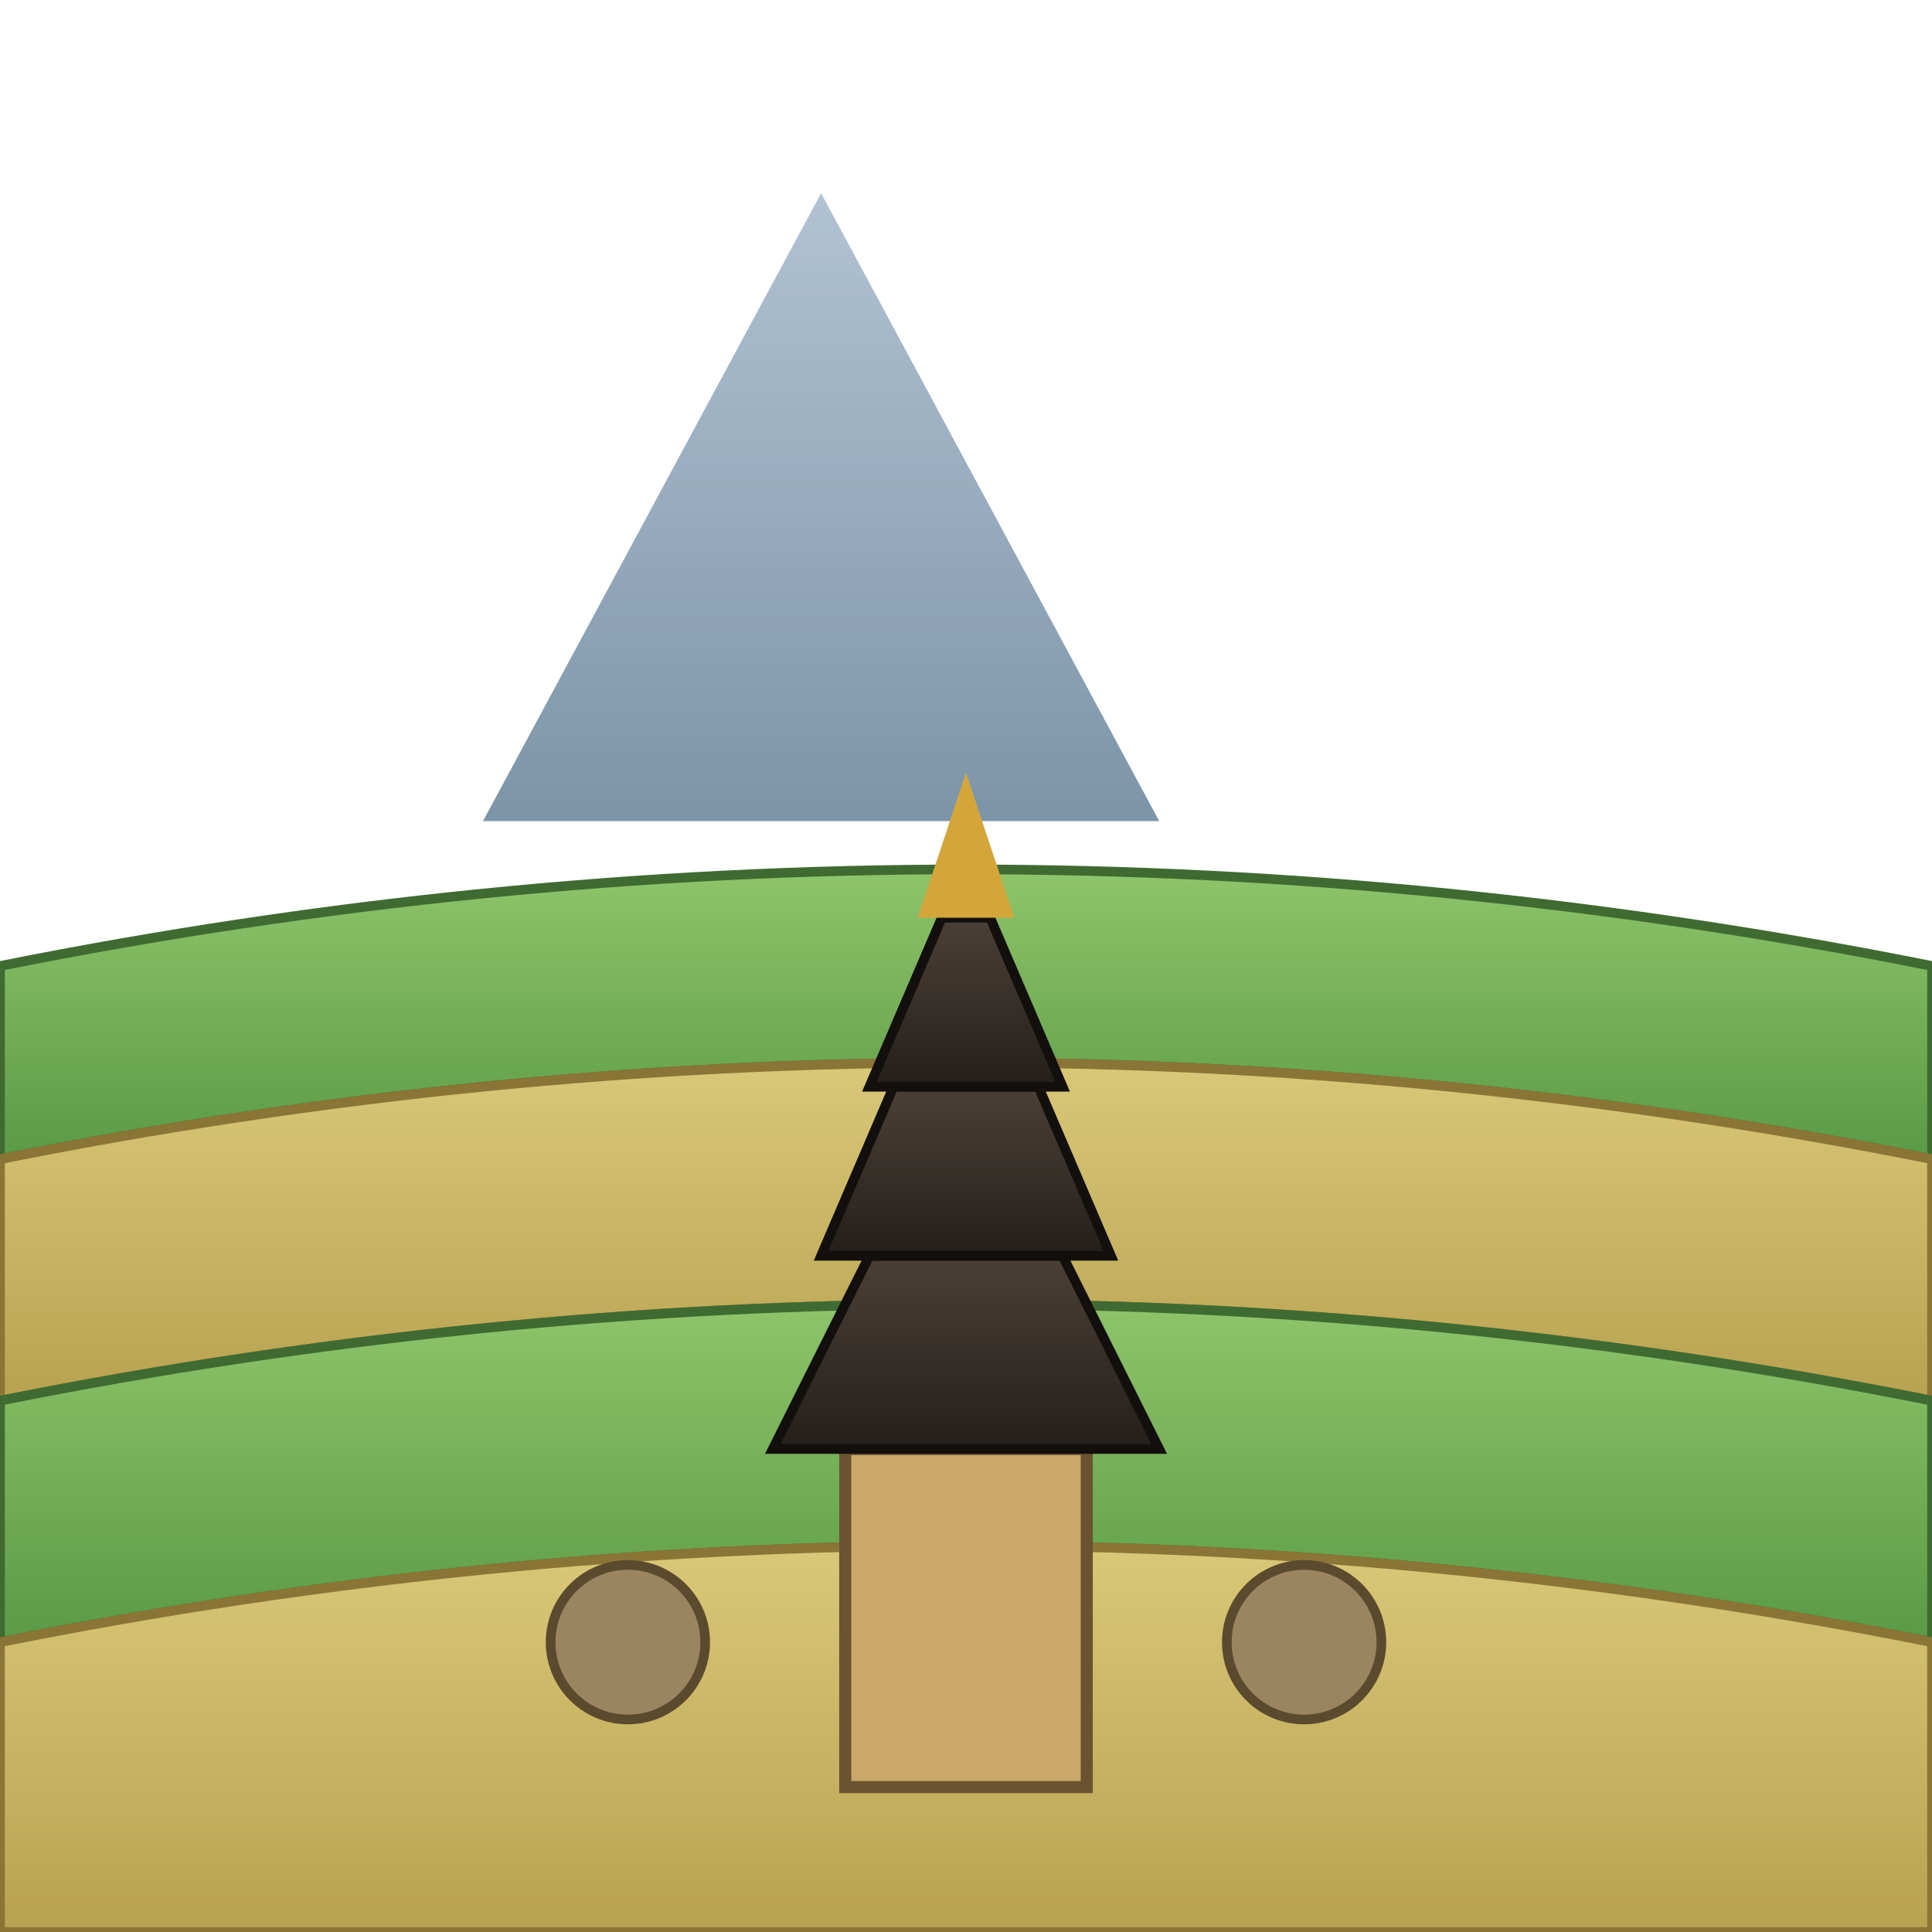
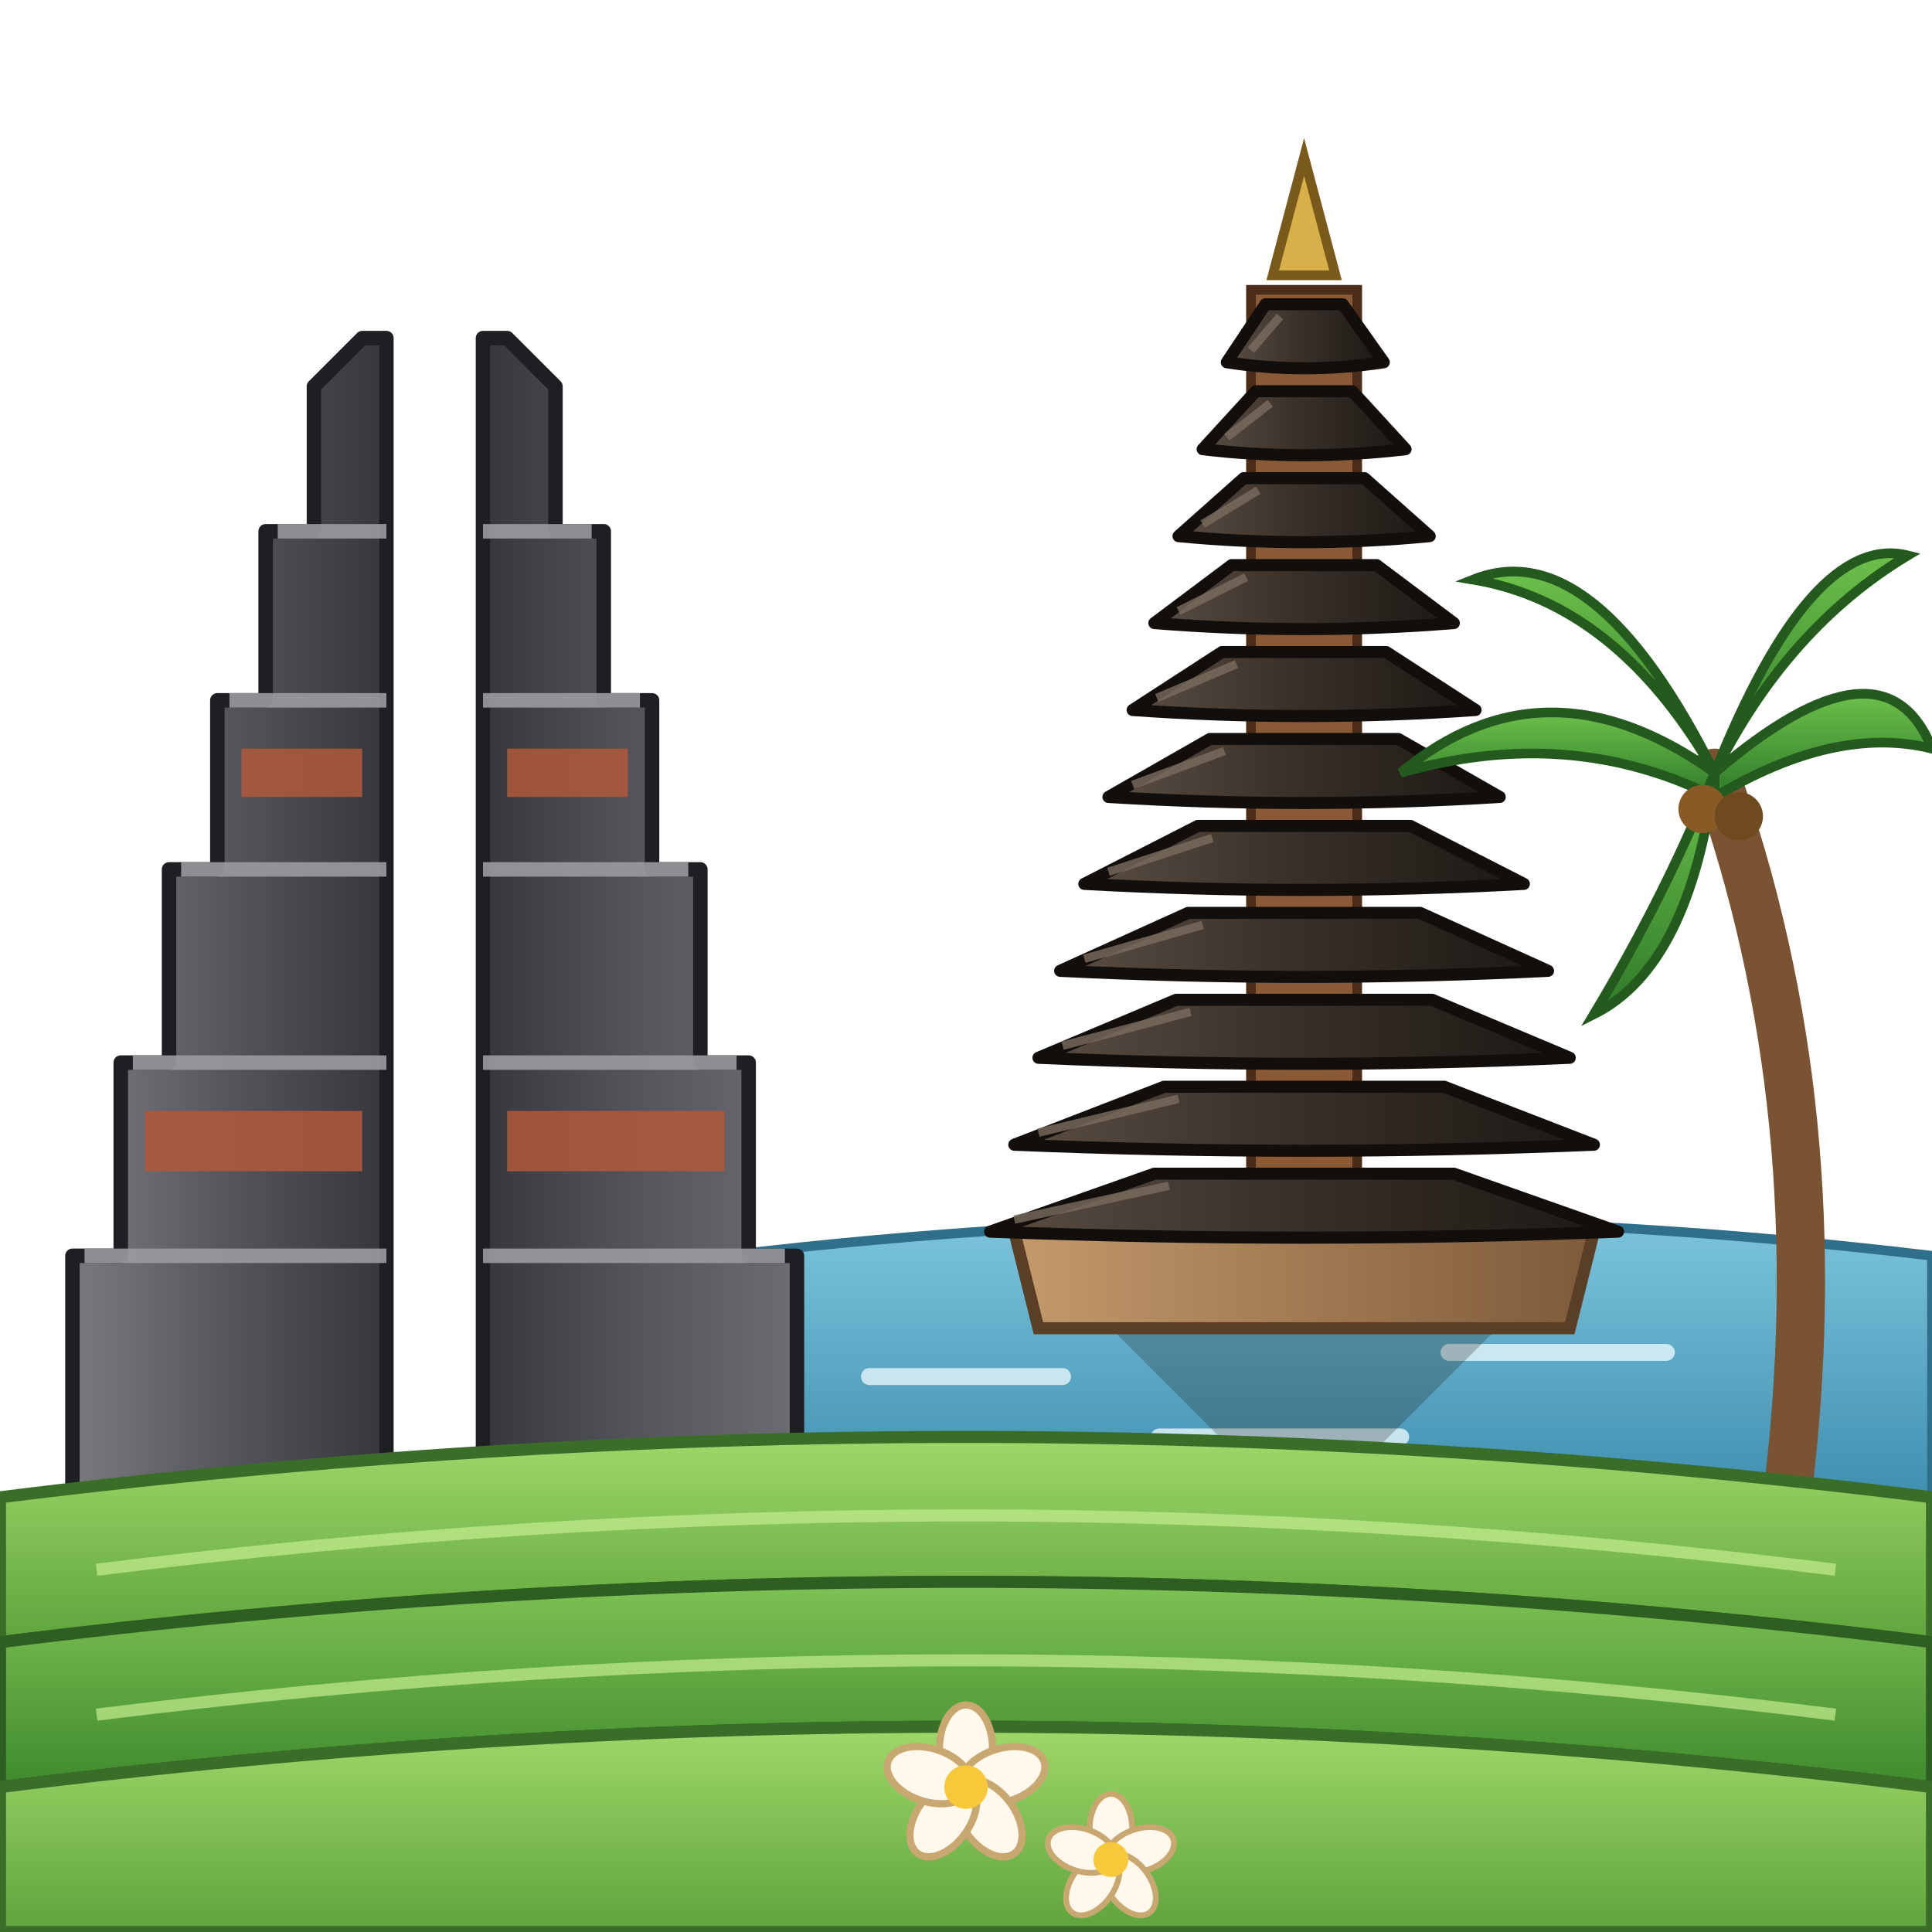
<svg xmlns="http://www.w3.org/2000/svg" viewBox="0 0 80 80">
  <defs>
-     <linearGradient id="baVolcano" x1="0" y1="0" x2="0" y2="1">
-       <stop offset="0" stop-color="#9db3c8" />
-       <stop offset="1" stop-color="#5c7a92" />
+     <linearGradient id="bliRoof" x1="0" y1="0" x2="1" y2="0">
+       <stop offset="0" stop-color="#5a4e44" />
+       <stop offset=".45" stop-color="#3a312a" />
+       <stop offset="1" stop-color="#1c1814" />
    </linearGradient>
-     <linearGradient id="baTerrace1" x1="0" y1="0" x2="0" y2="1">
-       <stop offset="0" stop-color="#8fc46a" />
-       <stop offset="1" stop-color="#5a9a46" />
+     <linearGradient id="bliWater" x1="0" y1="0" x2="0" y2="1">
+       <stop offset="0" stop-color="#7cc4dc" />
+       <stop offset="1" stop-color="#3f8fb0" />
    </linearGradient>
-     <linearGradient id="baTerrace2" x1="0" y1="0" x2="0" y2="1">
-       <stop offset="0" stop-color="#d9c878" />
-       <stop offset="1" stop-color="#b8a250" />
+     <linearGradient id="bliStone" x1="0" y1="0" x2="1" y2="0">
+       <stop offset="0" stop-color="#7a7a7e" />
+       <stop offset=".5" stop-color="#55565c" />
+       <stop offset="1" stop-color="#36373c" />
    </linearGradient>
-     <linearGradient id="baRoof" x1="0" y1="0" x2="0" y2="1">
-       <stop offset="0" stop-color="#4a4038" />
-       <stop offset="1" stop-color="#241f1a" />
+     <linearGradient id="bliStoneR" x1="0" y1="0" x2="1" y2="0">
+       <stop offset="0" stop-color="#36373c" />
+       <stop offset=".5" stop-color="#55565c" />
+       <stop offset="1" stop-color="#6c6c72" />
+     </linearGradient>
+     <linearGradient id="bliRice1" x1="0" y1="0" x2="0" y2="1">
+       <stop offset="0" stop-color="#9fd86a" />
+       <stop offset="1" stop-color="#5ea43c" />
+     </linearGradient>
+     <linearGradient id="bliRice2" x1="0" y1="0" x2="0" y2="1">
+       <stop offset="0" stop-color="#7fc254" />
+       <stop offset="1" stop-color="#3f8a2e" />
+     </linearGradient>
+     <linearGradient id="bliBase" x1="0" y1="0" x2="1" y2="0">
+       <stop offset="0" stop-color="#c49a6c" />
+       <stop offset="1" stop-color="#7e5a3a" />
+     </linearGradient>
+     <linearGradient id="bliLeaf" x1="0" y1="0" x2="0" y2="1">
+       <stop offset="0" stop-color="#6cc04a" />
+       <stop offset="1" stop-color="#2f7a2a" />
    </linearGradient>
  </defs>
-   <polygon points="20,34 34,8 48,34" fill="url(#baVolcano)" opacity="0.8" />
-   <path d="M0,40 Q40,32 80,40 L80,48 Q40,40 0,48 Z" fill="url(#baTerrace1)" stroke="#3f6b32" stroke-width="0.4" />
-   <path d="M0,48 Q40,40 80,48 L80,58 Q40,50 0,58 Z" fill="url(#baTerrace2)" stroke="#8a7536" stroke-width="0.4" />
-   <path d="M0,58 Q40,50 80,58 L80,68 Q40,60 0,68 Z" fill="url(#baTerrace1)" stroke="#3f6b32" stroke-width="0.4" />
-   <path d="M0,68 Q40,60 80,68 L80,80 L0,80 Z" fill="url(#baTerrace2)" stroke="#8a7536" stroke-width="0.4" />
-   <g>
-     <rect x="35" y="60" width="10" height="14" fill="#c9a86a" stroke="#6b5230" stroke-width="0.5" />
-     <polygon points="32,60 48,60 44,52 36,52" fill="url(#baRoof)" stroke="#120f0c" stroke-width="0.4" />
-     <polygon points="34,52 46,52 43,45 37,45" fill="url(#baRoof)" stroke="#120f0c" stroke-width="0.4" />
-     <polygon points="36,45 44,45 41,38 39,38" fill="url(#baRoof)" stroke="#120f0c" stroke-width="0.4" />
-     <polygon points="38,38 42,38 40,32" fill="#d4a63a" />
+   <ellipse cx="40" cy="74" rx="38" ry="5" fill="#000" opacity="0.15" />
+   <path d="M30,52 Q55,49 80,52 L80,62 L30,62 Z" fill="url(#bliWater)" stroke="#2f6f8c" stroke-width="0.4" />
+   <path d="M36,57 h8 M60,56 h9 M48,59.5 h10" stroke="#e6f7fc" stroke-width="0.7" stroke-linecap="round" opacity="0.8">
+     <animate attributeName="opacity" values="0.8;0.3;0.8" dur="3s" repeatCount="indefinite" />
+   </path>
+   <path d="M44,53 L64,53 L57,60 L51,60 Z" fill="#1c1814" opacity="0.25" />
+   <rect x="51.8" y="12" width="4.4" height="40" fill="#8a5a36" stroke="#4a2c18" stroke-width="0.4" />
+   <path d="M42,51 L66,51 L65,55 L43,55 Z" fill="url(#bliBase)" stroke="#5a3e26" stroke-width="0.5" />
+   <g fill="url(#bliRoof)" stroke="#120e0b" stroke-width="0.5" stroke-linejoin="round">
+     <path d="M41.0,51.0 Q54,51.5 67.0,51.0 L60.2,48.6 L47.8,48.6 Z" />
+     <path d="M42.0,47.4 Q54,47.9 66.0,47.4 L59.8,45.0 L48.2,45.0 Z" />
+     <path d="M43.0,43.8 Q54,44.3 65.0,43.8 L59.3,41.4 L48.7,41.4 Z" />
+     <path d="M43.9,40.2 Q54,40.7 64.1,40.2 L58.8,37.8 L49.2,37.8 Z" />
+     <path d="M44.9,36.6 Q54,37.1 63.1,36.6 L58.4,34.2 L49.6,34.2 Z" />
+     <path d="M45.9,33.0 Q54,33.5 62.1,33.0 L57.9,30.6 L50.1,30.6 Z" />
+     <path d="M46.9,29.4 Q54,29.9 61.1,29.4 L57.4,27.0 L50.6,27.0 Z" />
+     <path d="M47.8,25.8 Q54,26.3 60.2,25.8 L57.0,23.4 L51.0,23.4 Z" />
+     <path d="M48.8,22.2 Q54,22.7 59.2,22.2 L56.5,19.8 L51.5,19.8 Z" />
+     <path d="M49.8,18.6 Q54,19.1 58.2,18.6 L56.0,16.2 L52.0,16.2 Z" />
+     <path d="M50.8,15.0 Q54,15.5 57.3,15.0 L55.6,12.6 L52.4,12.6 Z" />
  </g>
-   <g fill="#9a8560" stroke="#5c4a2e" stroke-width="0.4">
-     <circle cx="26" cy="68" r="3.2" />
-     <circle cx="54" cy="68" r="3.2" />
+   <g stroke="#7a6c5e" stroke-width="0.35" opacity="0.8">
+     <path d="M42.0,50.5 L48.4,49.1" />
+     <path d="M43.0,46.9 L48.8,45.5" />
+     <path d="M44.0,43.3 L49.3,41.9" />
+     <path d="M44.9,39.7 L49.8,38.3" />
+     <path d="M45.9,36.1 L50.2,34.7" />
+     <path d="M46.9,32.5 L50.7,31.1" />
+     <path d="M47.9,28.9 L51.2,27.5" />
+     <path d="M48.8,25.3 L51.6,23.9" />
+     <path d="M49.8,21.7 L52.1,20.3" />
+     <path d="M50.8,18.1 L52.6,16.7" />
+     <path d="M51.8,14.5 L53.0,13.1" />
+   </g>
+   <path d="M54,6.5 L55.3,11.4 L52.7,11.4 Z" fill="#d8b04a" stroke="#7a5a1a" stroke-width="0.4" />
+   <path d="M74,62 Q76,46 71,32" fill="none" stroke="#7a5432" stroke-width="2" stroke-linecap="round" />
+   <g fill="url(#bliLeaf)" stroke="#245a1e" stroke-width="0.4">
+     <path d="M71,32 Q64,27 58,32 Q65,30 71,33 Z" />
+     <path d="M71,32 Q78,26 80,31 Q76,30 71,33 Z" />
+     <path d="M71,32 Q66,22 61,24 Q67,25 71,32 Z" />
+     <path d="M71,32 Q75,22 79,23 Q74,26 71,32 Z" />
+     <path d="M71,32 Q70,40 66,42 Q69,37 71,32 Z" />
+   </g>
+   <circle cx="70.5" cy="33.5" r="1" fill="#8a5a26" />
+   <circle cx="72" cy="33.8" r="1" fill="#6e4a1e" />
+   <g stroke="#1e1f22" stroke-width="0.6" stroke-linejoin="round">
+     <path d="M3,64 L3,52 L5,52 L5,44 L7,44 L7,36 L9,36 L9,29 L11,29 L11,22 L13,22 L13,16 L15,14 L16,14 L16,64 Z" fill="url(#bliStone)" />
+     <path d="M33,64 L33,52 L31,52 L31,44 L29,44 L29,36 L27,36 L27,29 L25,29 L25,22 L23,22 L23,16 L21,14 L20,14 L20,64 Z" fill="url(#bliStoneR)" />
+   </g>
+   <g stroke="#9a9aa0" stroke-width="0.6" opacity="0.9">
+     <path d="M3.5,52 H16 M5.5,44 H16 M7.5,36 H16 M9.5,29 H16 M11.5,22 H16" />
+     <path d="M32.5,52 H20 M30.5,44 H20 M28.5,36 H20 M26.5,29 H20 M24.5,22 H20" />
+   </g>
+   <g fill="#b0583a" opacity="0.85">
+     <rect x="6" y="46" width="9" height="2.5" />
+     <rect x="21" y="46" width="9" height="2.5" />
+     <rect x="10" y="31" width="5" height="2" />
+     <rect x="21" y="31" width="5" height="2" />
+   </g>
+   <path d="M14,64 L22,64 L21,61 L15,61 Z" fill="#6a6a70" stroke="#2a2a2e" stroke-width="0.4" />
+   <path d="M0,62 Q40,57 80,62 L80,68 Q40,63 0,68 Z" fill="url(#bliRice1)" stroke="#3a6e28" stroke-width="0.5" />
+   <path d="M0,68 Q40,63 80,68 L80,74 Q40,69 0,74 Z" fill="url(#bliRice2)" stroke="#2f5e22" stroke-width="0.5" />
+   <path d="M0,74 Q40,69 80,74 L80,80 L0,80 Z" fill="url(#bliRice1)" stroke="#3a6e28" stroke-width="0.5" />
+   <path d="M4,65 Q40,60.5 76,65 M4,71 Q40,66.5 76,71" fill="none" stroke="#c4ec8e" stroke-width="0.5" opacity="0.7" />
+   <g transform="translate(40,74)">
+     <g fill="#fff8ec" stroke="#c8a870" stroke-width="0.3">
+       <ellipse cx="0" cy="-1.6" rx="1.1" ry="1.8" />
+       <ellipse cx="0" cy="-1.6" rx="1.1" ry="1.8" transform="rotate(72)" />
+       <ellipse cx="0" cy="-1.6" rx="1.1" ry="1.8" transform="rotate(144)" />
+       <ellipse cx="0" cy="-1.6" rx="1.1" ry="1.8" transform="rotate(216)" />
+       <ellipse cx="0" cy="-1.6" rx="1.1" ry="1.8" transform="rotate(288)" />
+     </g>
+     <circle r="0.9" fill="#f6c83a" />
+   </g>
+   <g transform="translate(46,77) scale(0.8)">
+     <g fill="#fff8ec" stroke="#c8a870" stroke-width="0.3">
+       <ellipse cx="0" cy="-1.6" rx="1.1" ry="1.8" />
+       <ellipse cx="0" cy="-1.6" rx="1.1" ry="1.8" transform="rotate(72)" />
+       <ellipse cx="0" cy="-1.6" rx="1.1" ry="1.8" transform="rotate(144)" />
+       <ellipse cx="0" cy="-1.6" rx="1.1" ry="1.8" transform="rotate(216)" />
+       <ellipse cx="0" cy="-1.6" rx="1.1" ry="1.8" transform="rotate(288)" />
+     </g>
+     <circle r="0.9" fill="#f6c83a" />
  </g>
</svg>
